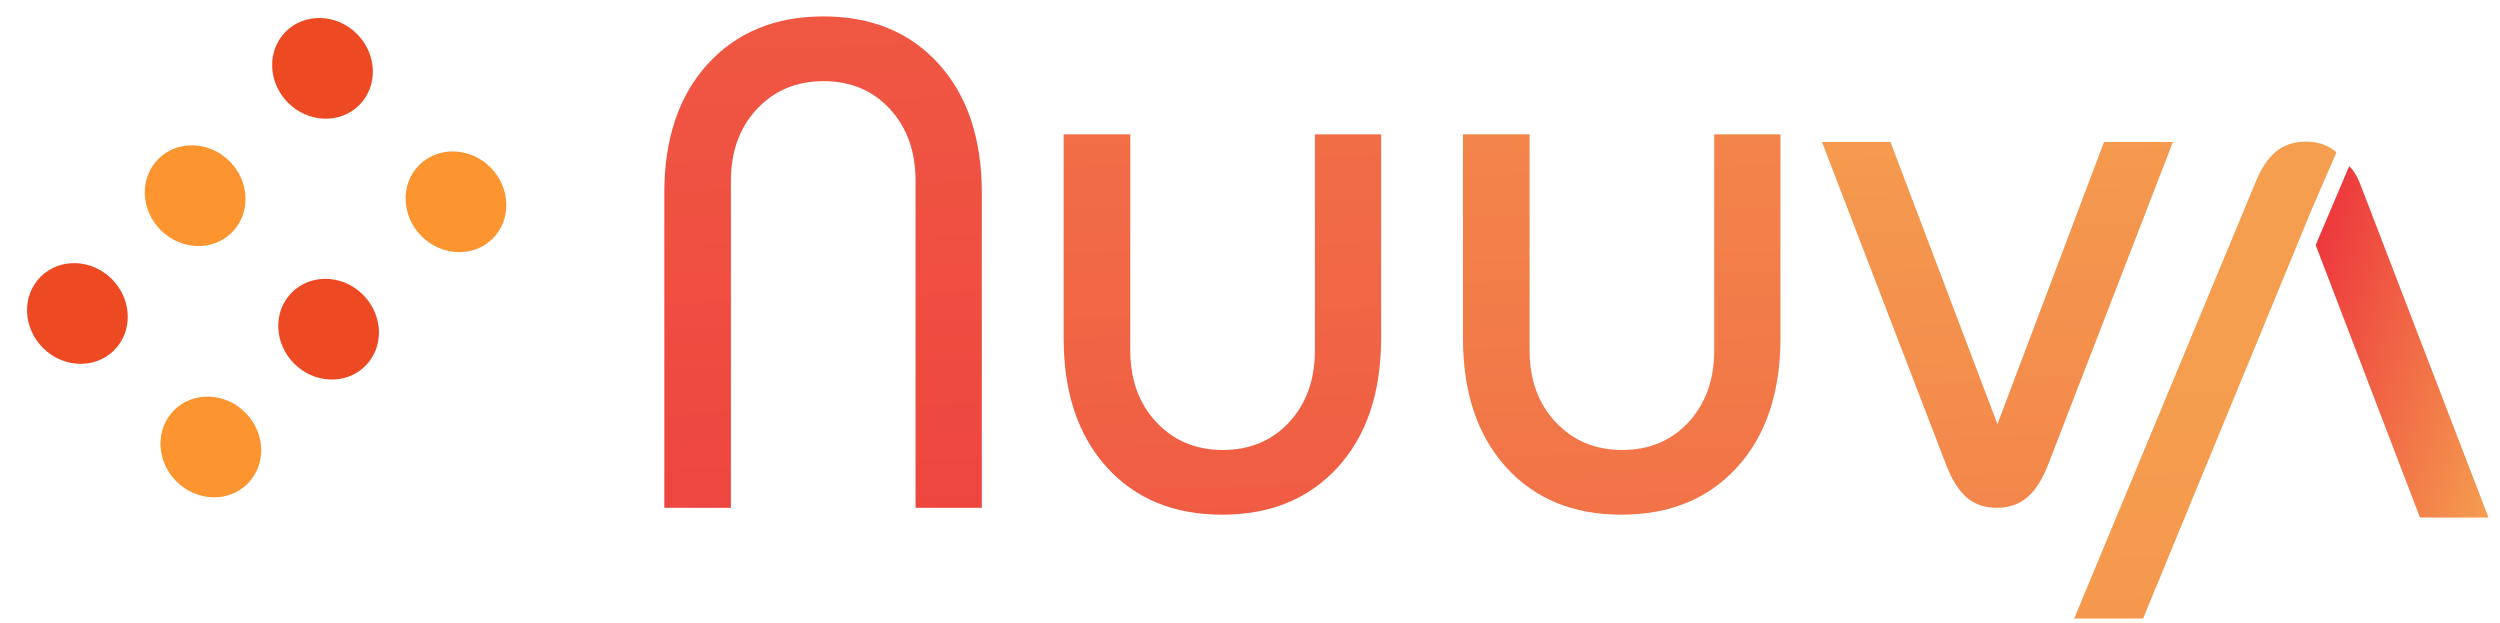
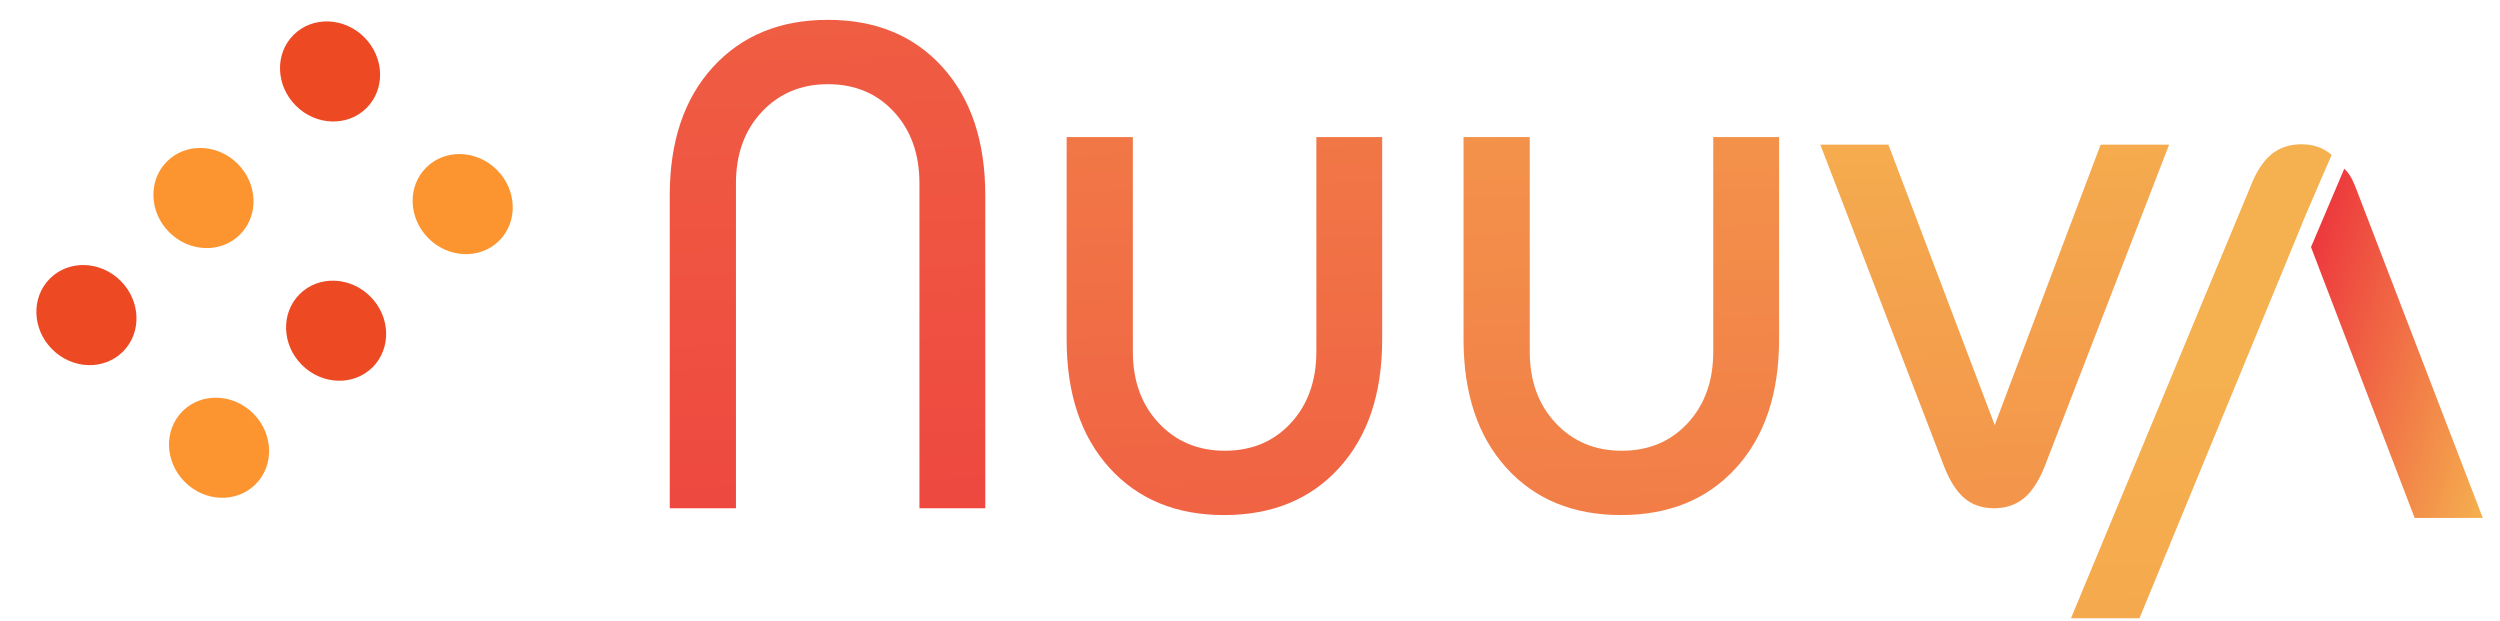
- <svg xmlns="http://www.w3.org/2000/svg" version="1.1" id="Ebene_1" x="0px" y="0px" width="225px" height="56px" viewBox="0 0 225 56" enable-background="new 0 0 225 56" xml:space="preserve">
-   <linearGradient id="SVGID_1_" gradientUnits="userSpaceOnUse" x1="206.506" y1="28.289" x2="227.587" y2="34.734">
+ <svg xmlns="http://www.w3.org/2000/svg" version="1.1" id="Ebene_1" x="0px" y="0px" width="186.134px" height="46.171px" viewBox="0 0 186.134 46.171" enable-background="new 0 0 186.134 46.171" xml:space="preserve">
+   <linearGradient id="SVGID_1_" gradientUnits="userSpaceOnUse" x1="170.497" y1="23.522" x2="187.83" y2="28.821">
    <stop offset="0" style="stop-color:#ED383D" />
-     <stop offset="1" style="stop-color:#F59E4F" />
+     <stop offset="1" style="stop-color:#F5B04F" />
  </linearGradient>
-   <path fill="url(#SVGID_1_)" d="M223.965,46.58l-11.172-29.045c-0.486-1.261-0.713-1.96-1.367-2.581l-3.015,7.101l9.386,24.525  H223.965z" />
-   <linearGradient id="SVGID_2_" gradientUnits="userSpaceOnUse" x1="75.799" y1="80.675" x2="66.866" y2="-175.145">
+   <path fill="url(#SVGID_1_)" d="M184.851,38.561l-9.186-23.88c-0.399-1.037-0.586-1.612-1.124-2.122l-2.479,5.838l7.717,20.165  H184.851z" />
+   <linearGradient id="SVGID_2_" gradientUnits="userSpaceOnUse" x1="63.03" y1="66.593" x2="55.685" y2="-143.741">
    <stop offset="0" style="stop-color:#ED383D" />
-     <stop offset="1" style="stop-color:#F59E4F" />
+     <stop offset="1" style="stop-color:#F5B04F" />
  </linearGradient>
-   <path fill="url(#SVGID_2_)" d="M59.788,45.703V17.377c0-4.887,1.302-8.758,3.906-11.615c2.605-2.854,6.075-4.284,10.415-4.284  c4.341,0,7.801,1.429,10.381,4.284c2.581,2.856,3.873,6.728,3.873,11.615v28.326H82.4V16.279c0-2.649-0.772-4.806-2.313-6.474  c-1.541-1.667-3.534-2.501-5.979-2.501c-2.422,0-4.414,0.834-5.978,2.501c-1.564,1.667-2.348,3.825-2.348,6.474v29.424H59.788z" />
-   <linearGradient id="SVGID_3_" gradientUnits="userSpaceOnUse" x1="113.341" y1="116.73" x2="106.403" y2="-81.941">
+   <path fill="url(#SVGID_2_)" d="M49.865,37.84V14.55c0-4.018,1.071-7.201,3.211-9.55c2.142-2.347,4.995-3.522,8.563-3.522  c3.569,0,6.414,1.175,8.535,3.522c2.122,2.349,3.184,5.532,3.184,9.55v23.29h-4.902V13.647c0-2.178-0.635-3.951-1.901-5.322  c-1.267-1.371-2.905-2.057-4.916-2.057c-1.991,0-3.628,0.686-4.915,2.057c-1.286,1.371-1.93,3.145-1.93,5.322V37.84H49.865z" />
+   <linearGradient id="SVGID_3_" gradientUnits="userSpaceOnUse" x1="93.897" y1="96.238" x2="88.192" y2="-67.108">
    <stop offset="0" style="stop-color:#ED383D" />
-     <stop offset="1" style="stop-color:#F59E4F" />
+     <stop offset="1" style="stop-color:#F5B04F" />
  </linearGradient>
-   <path fill="url(#SVGID_3_)" d="M124.301,12.092v18.331c0,4.889-1.293,8.76-3.887,11.615c-2.596,2.855-6.072,4.283-10.434,4.283  c-4.339,0-7.797-1.428-10.382-4.283c-2.581-2.855-3.87-6.727-3.87-11.615V12.092h5.997v19.43c0,2.648,0.782,4.806,2.347,6.474  c1.564,1.666,3.556,2.501,5.979,2.501c2.443,0,4.436-0.835,5.977-2.501c1.541-1.668,2.313-3.825,2.313-6.474v-19.43H124.301z" />
-   <linearGradient id="SVGID_4_" gradientUnits="userSpaceOnUse" x1="150.805" y1="160.369" x2="143.867" y2="-38.294">
+   <path fill="url(#SVGID_3_)" d="M102.908,10.205v15.072c0,4.02-1.063,7.202-3.196,9.55c-2.134,2.348-4.992,3.521-8.579,3.521  c-3.567,0-6.411-1.174-8.536-3.521c-2.122-2.348-3.182-5.53-3.182-9.55V10.205h4.93V26.18c0,2.178,0.643,3.951,1.93,5.322  c1.286,1.37,2.924,2.057,4.916,2.057c2.009,0,3.647-0.687,4.914-2.057c1.267-1.371,1.902-3.145,1.902-5.322V10.205H102.908z" />
+   <linearGradient id="SVGID_4_" gradientUnits="userSpaceOnUse" x1="124.699" y1="132.117" x2="118.995" y2="-31.224">
    <stop offset="0" style="stop-color:#ED383D" />
-     <stop offset="1" style="stop-color:#F59E4F" />
+     <stop offset="1" style="stop-color:#F5B04F" />
  </linearGradient>
-   <path fill="url(#SVGID_4_)" d="M160.241,12.092v18.331c0,4.889-1.294,8.76-3.887,11.615c-2.595,2.855-6.071,4.283-10.432,4.283  c-4.34,0-7.801-1.428-10.384-4.283c-2.581-2.855-3.871-6.727-3.871-11.615V12.092h5.996v19.43c0,2.648,0.782,4.806,2.349,6.474  c1.563,1.666,3.555,2.501,5.98,2.501c2.442,0,4.434-0.835,5.975-2.501c1.542-1.668,2.313-3.825,2.313-6.474v-19.43H160.241z" />
-   <linearGradient id="SVGID_5_" gradientUnits="userSpaceOnUse" x1="185.584" y1="179.3" x2="179.536" y2="6.116">
+   <path fill="url(#SVGID_4_)" d="M132.458,10.205v15.072c0,4.02-1.063,7.202-3.195,9.55c-2.134,2.348-4.992,3.521-8.577,3.521  c-3.568,0-6.413-1.174-8.537-3.521c-2.122-2.348-3.183-5.53-3.183-9.55V10.205h4.93V26.18c0,2.178,0.644,3.951,1.931,5.322  c1.286,1.37,2.923,2.057,4.918,2.057c2.008,0,3.645-0.687,4.912-2.057c1.268-1.371,1.901-3.145,1.901-5.322V10.205H132.458z" />
+   <linearGradient id="SVGID_5_" gradientUnits="userSpaceOnUse" x1="153.294" y1="147.682" x2="148.322" y2="5.292">
    <stop offset="0" style="stop-color:#ED383D" />
-     <stop offset="1" style="stop-color:#F59E4F" />
+     <stop offset="1" style="stop-color:#F5B04F" />
  </linearGradient>
-   <path fill="url(#SVGID_5_)" d="M170.142,12.778l9.628,25.393l9.592-25.393h6.201l-11.234,29.043  c-0.527,1.361-1.159,2.348-1.901,2.96c-0.741,0.616-1.651,0.922-2.723,0.922c-1.074,0-1.974-0.306-2.693-0.922  c-0.719-0.612-1.339-1.599-1.865-2.96l-11.171-29.043H170.142z" />
-   <linearGradient id="SVGID_6_" gradientUnits="userSpaceOnUse" x1="211.441" y1="405.956" x2="198.433" y2="33.443">
+   <path fill="url(#SVGID_5_)" d="M140.598,10.769l7.916,20.878l7.886-20.878h5.099l-9.236,23.88c-0.434,1.119-0.953,1.93-1.563,2.434  c-0.609,0.507-1.357,0.758-2.238,0.758c-0.884,0-1.623-0.251-2.215-0.758c-0.591-0.504-1.101-1.314-1.533-2.434l-9.185-23.88  H140.598z" />
+   <linearGradient id="SVGID_6_" gradientUnits="userSpaceOnUse" x1="174.555" y1="334.043" x2="163.859" y2="27.761">
    <stop offset="0" style="stop-color:#ED383D" />
-     <stop offset="1" style="stop-color:#F59E4F" />
+     <stop offset="1" style="stop-color:#F5B04F" />
  </linearGradient>
-   <path fill="url(#SVGID_6_)" d="M210.226,13.665c-0.719-0.614-1.618-0.92-2.692-0.92c-1.071,0-1.981,0.306-2.724,0.92  c-0.742,0.614-1.374,1.6-1.902,2.96l-16.232,39.041h6.202l14.589-35.389l0,0c-0.008-0.092,2.813-6.566,2.813-6.566  C210.228,13.662,210.278,13.711,210.226,13.665z" />
-   <ellipse transform="matrix(0.7071 -0.7071 0.7071 0.7071 4.1513 22.3259)" fill="#ED4A24" cx="29.027" cy="6.152" rx="4.383" ry="4.678" />
-   <ellipse transform="matrix(0.7071 -0.7071 0.7071 0.7071 -7.3105 17.5774)" fill="#FC9430" cx="17.564" cy="17.614" rx="4.383" ry="4.68" />
-   <ellipse transform="matrix(0.707 -0.7072 0.7072 0.707 -17.9119 13.1914)" fill="#ED4A24" cx="6.965" cy="28.214" rx="4.383" ry="4.678" />
-   <ellipse transform="matrix(0.707 -0.7072 0.7072 0.707 -0.821 34.3429)" fill="#FC9430" cx="41.038" cy="18.162" rx="4.383" ry="4.679" />
-   <ellipse transform="matrix(0.7072 -0.707 0.707 0.7072 -12.2865 29.5852)" fill="#ED4A24" cx="29.575" cy="29.626" rx="4.382" ry="4.677" />
-   <ellipse transform="matrix(0.7071 -0.7071 0.7071 0.7071 -22.8865 25.2014)" fill="#FC9430" cx="18.976" cy="40.226" rx="4.383" ry="4.678" />
+   <path fill="url(#SVGID_6_)" d="M173.555,11.498c-0.592-0.505-1.331-0.756-2.214-0.756c-0.881,0-1.629,0.251-2.239,0.756  c-0.61,0.504-1.13,1.315-1.564,2.434l-13.346,32.099h5.099l11.995-29.097l0,0c-0.006-0.076,2.313-5.398,2.313-5.398  C173.556,11.496,173.598,11.536,173.555,11.498z" />
+   <ellipse transform="matrix(0.7071 -0.7071 0.7071 0.7071 3.4345 18.9338)" fill="#ED4A24" cx="24.574" cy="5.321" rx="3.603" ry="3.846" />
+   <ellipse transform="matrix(0.7071 -0.7071 0.7071 0.7071 -5.9892 15.0296)" fill="#FC9430" cx="15.149" cy="14.745" rx="3.604" ry="3.847" />
+   <ellipse transform="matrix(0.707 -0.7072 0.7072 0.707 -14.7057 11.4244)" fill="#ED4A24" cx="6.435" cy="23.46" rx="3.604" ry="3.846" />
+   <ellipse transform="matrix(0.707 -0.7072 0.7072 0.707 -0.6531 28.8152)" fill="#FC9430" cx="34.449" cy="15.196" rx="3.603" ry="3.847" />
+   <ellipse transform="matrix(0.7072 -0.707 0.707 0.7072 -10.0804 24.9032)" fill="#ED4A24" cx="25.025" cy="24.621" rx="3.603" ry="3.845" />
+   <ellipse transform="matrix(0.7071 -0.7071 0.7071 0.7071 -18.7953 21.297)" fill="#FC9430" cx="16.31" cy="33.336" rx="3.604" ry="3.846" />
</svg>
